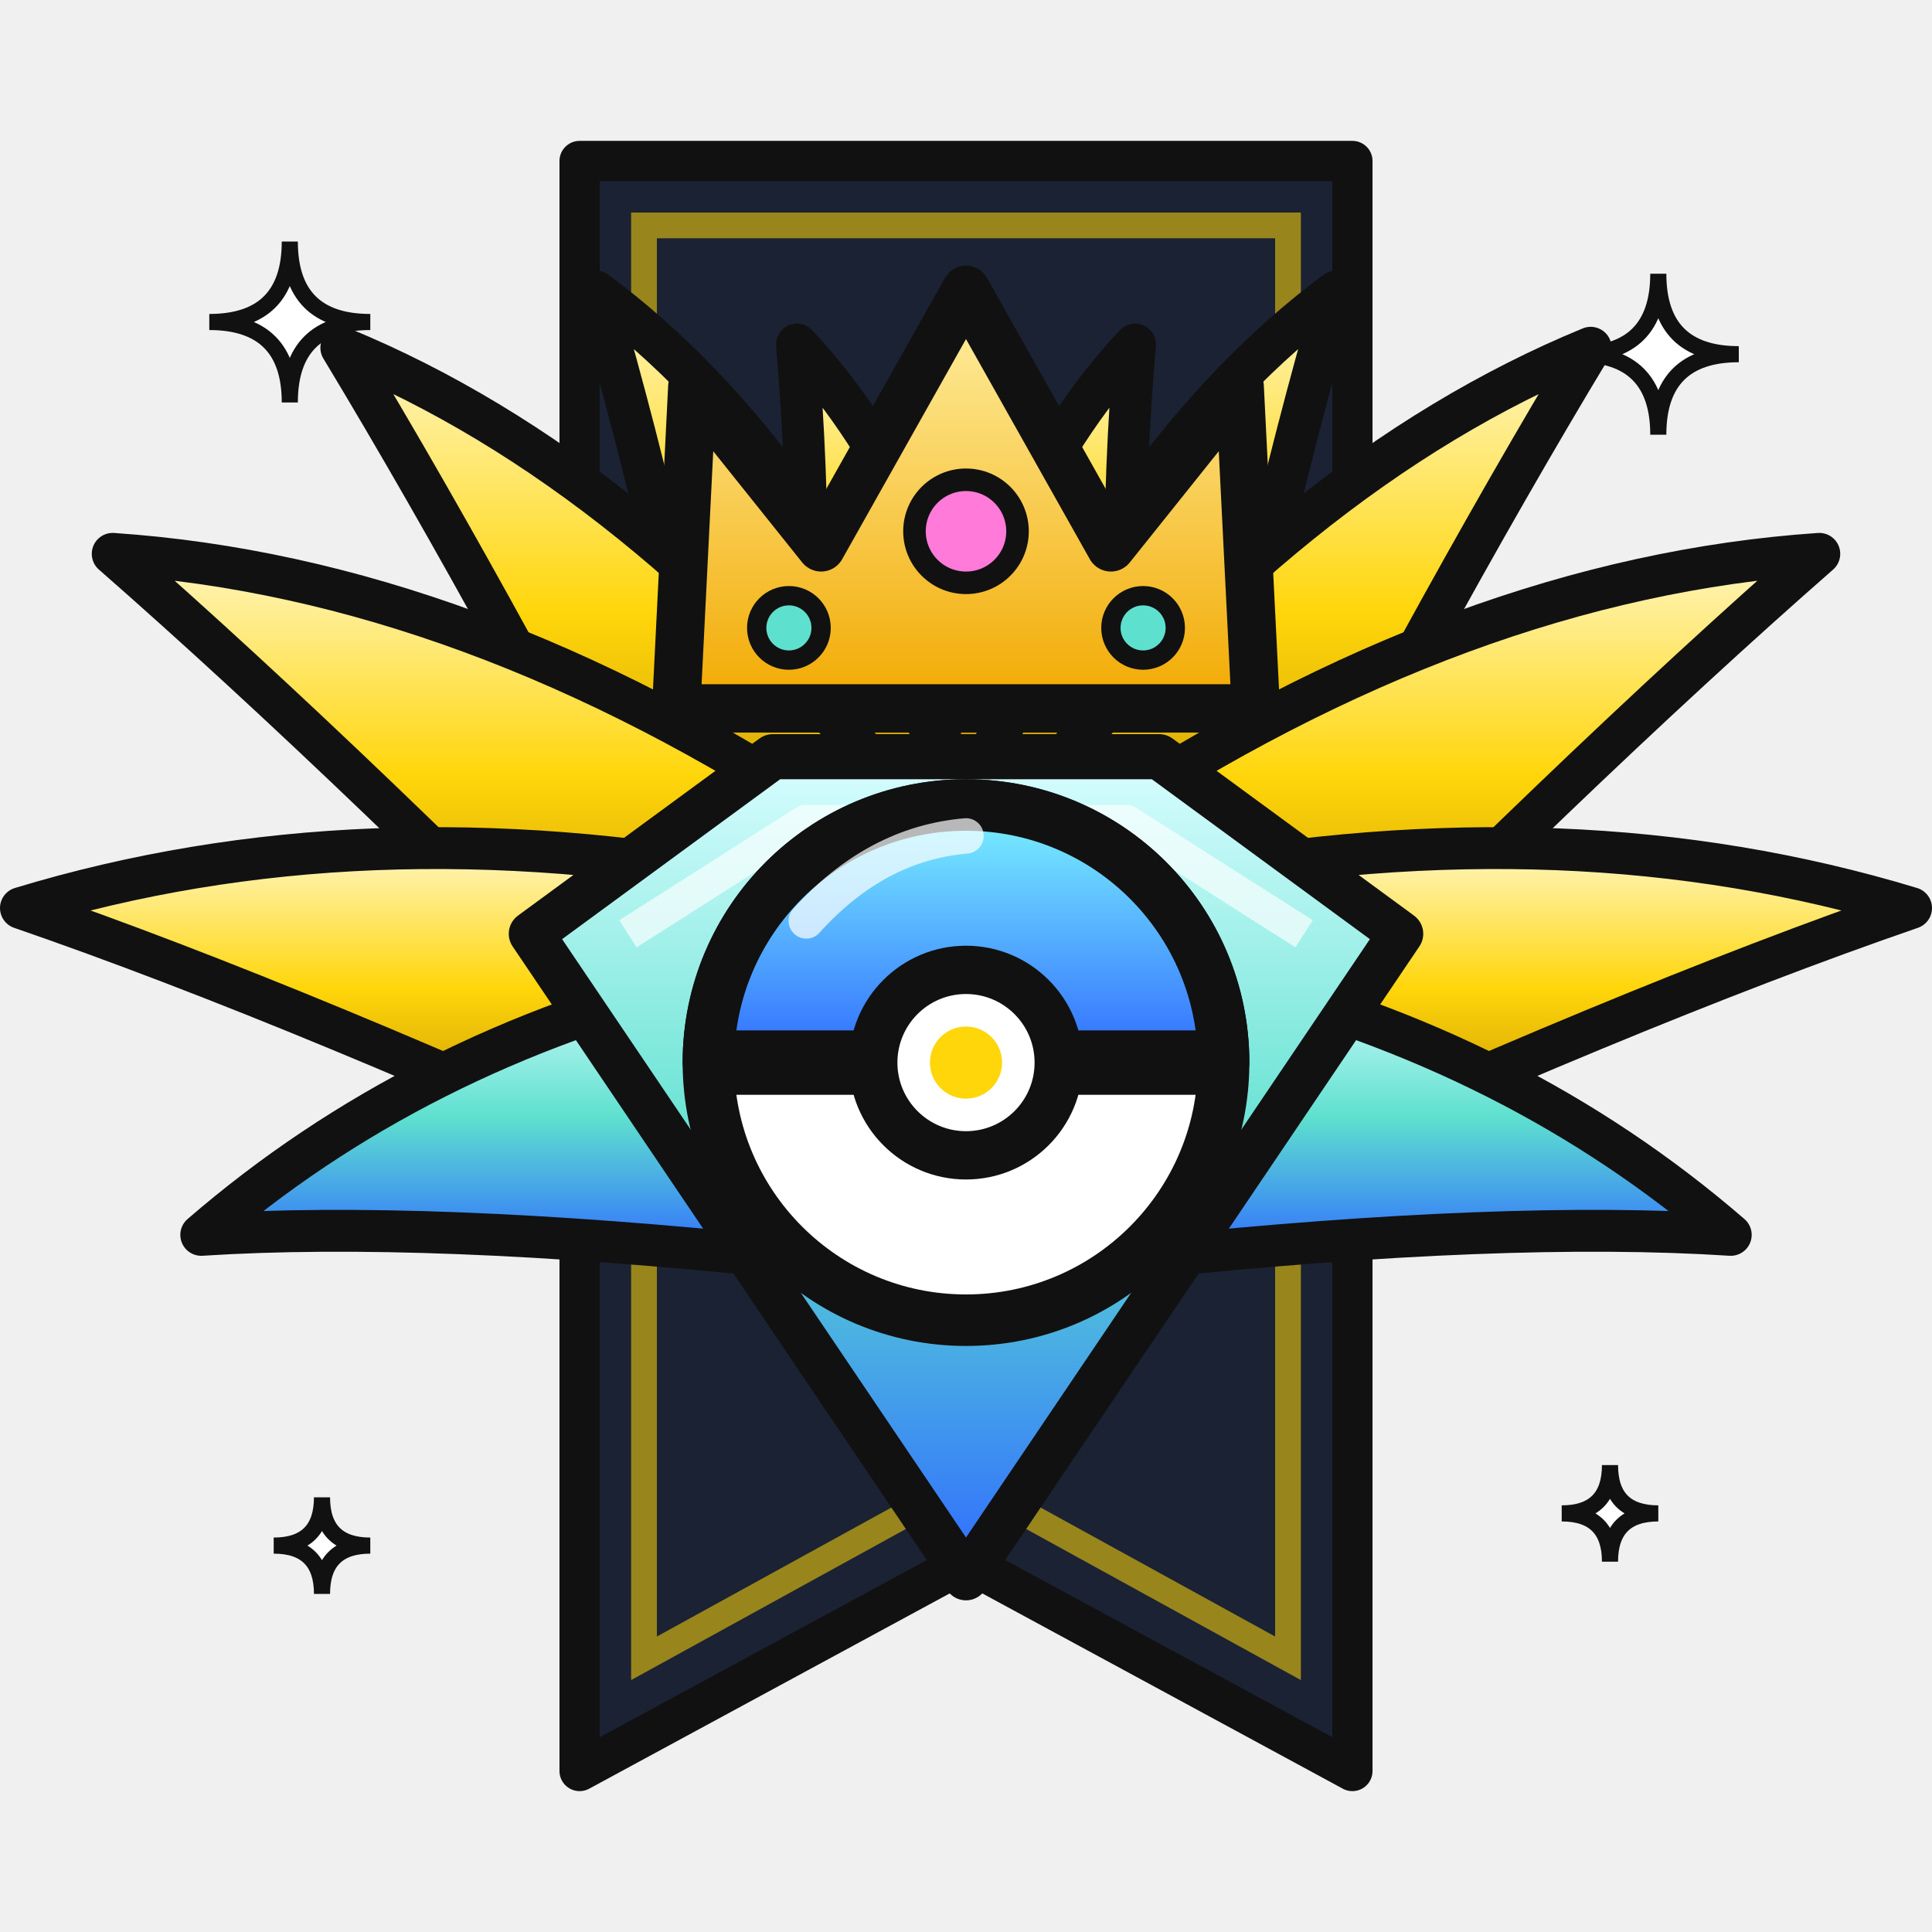
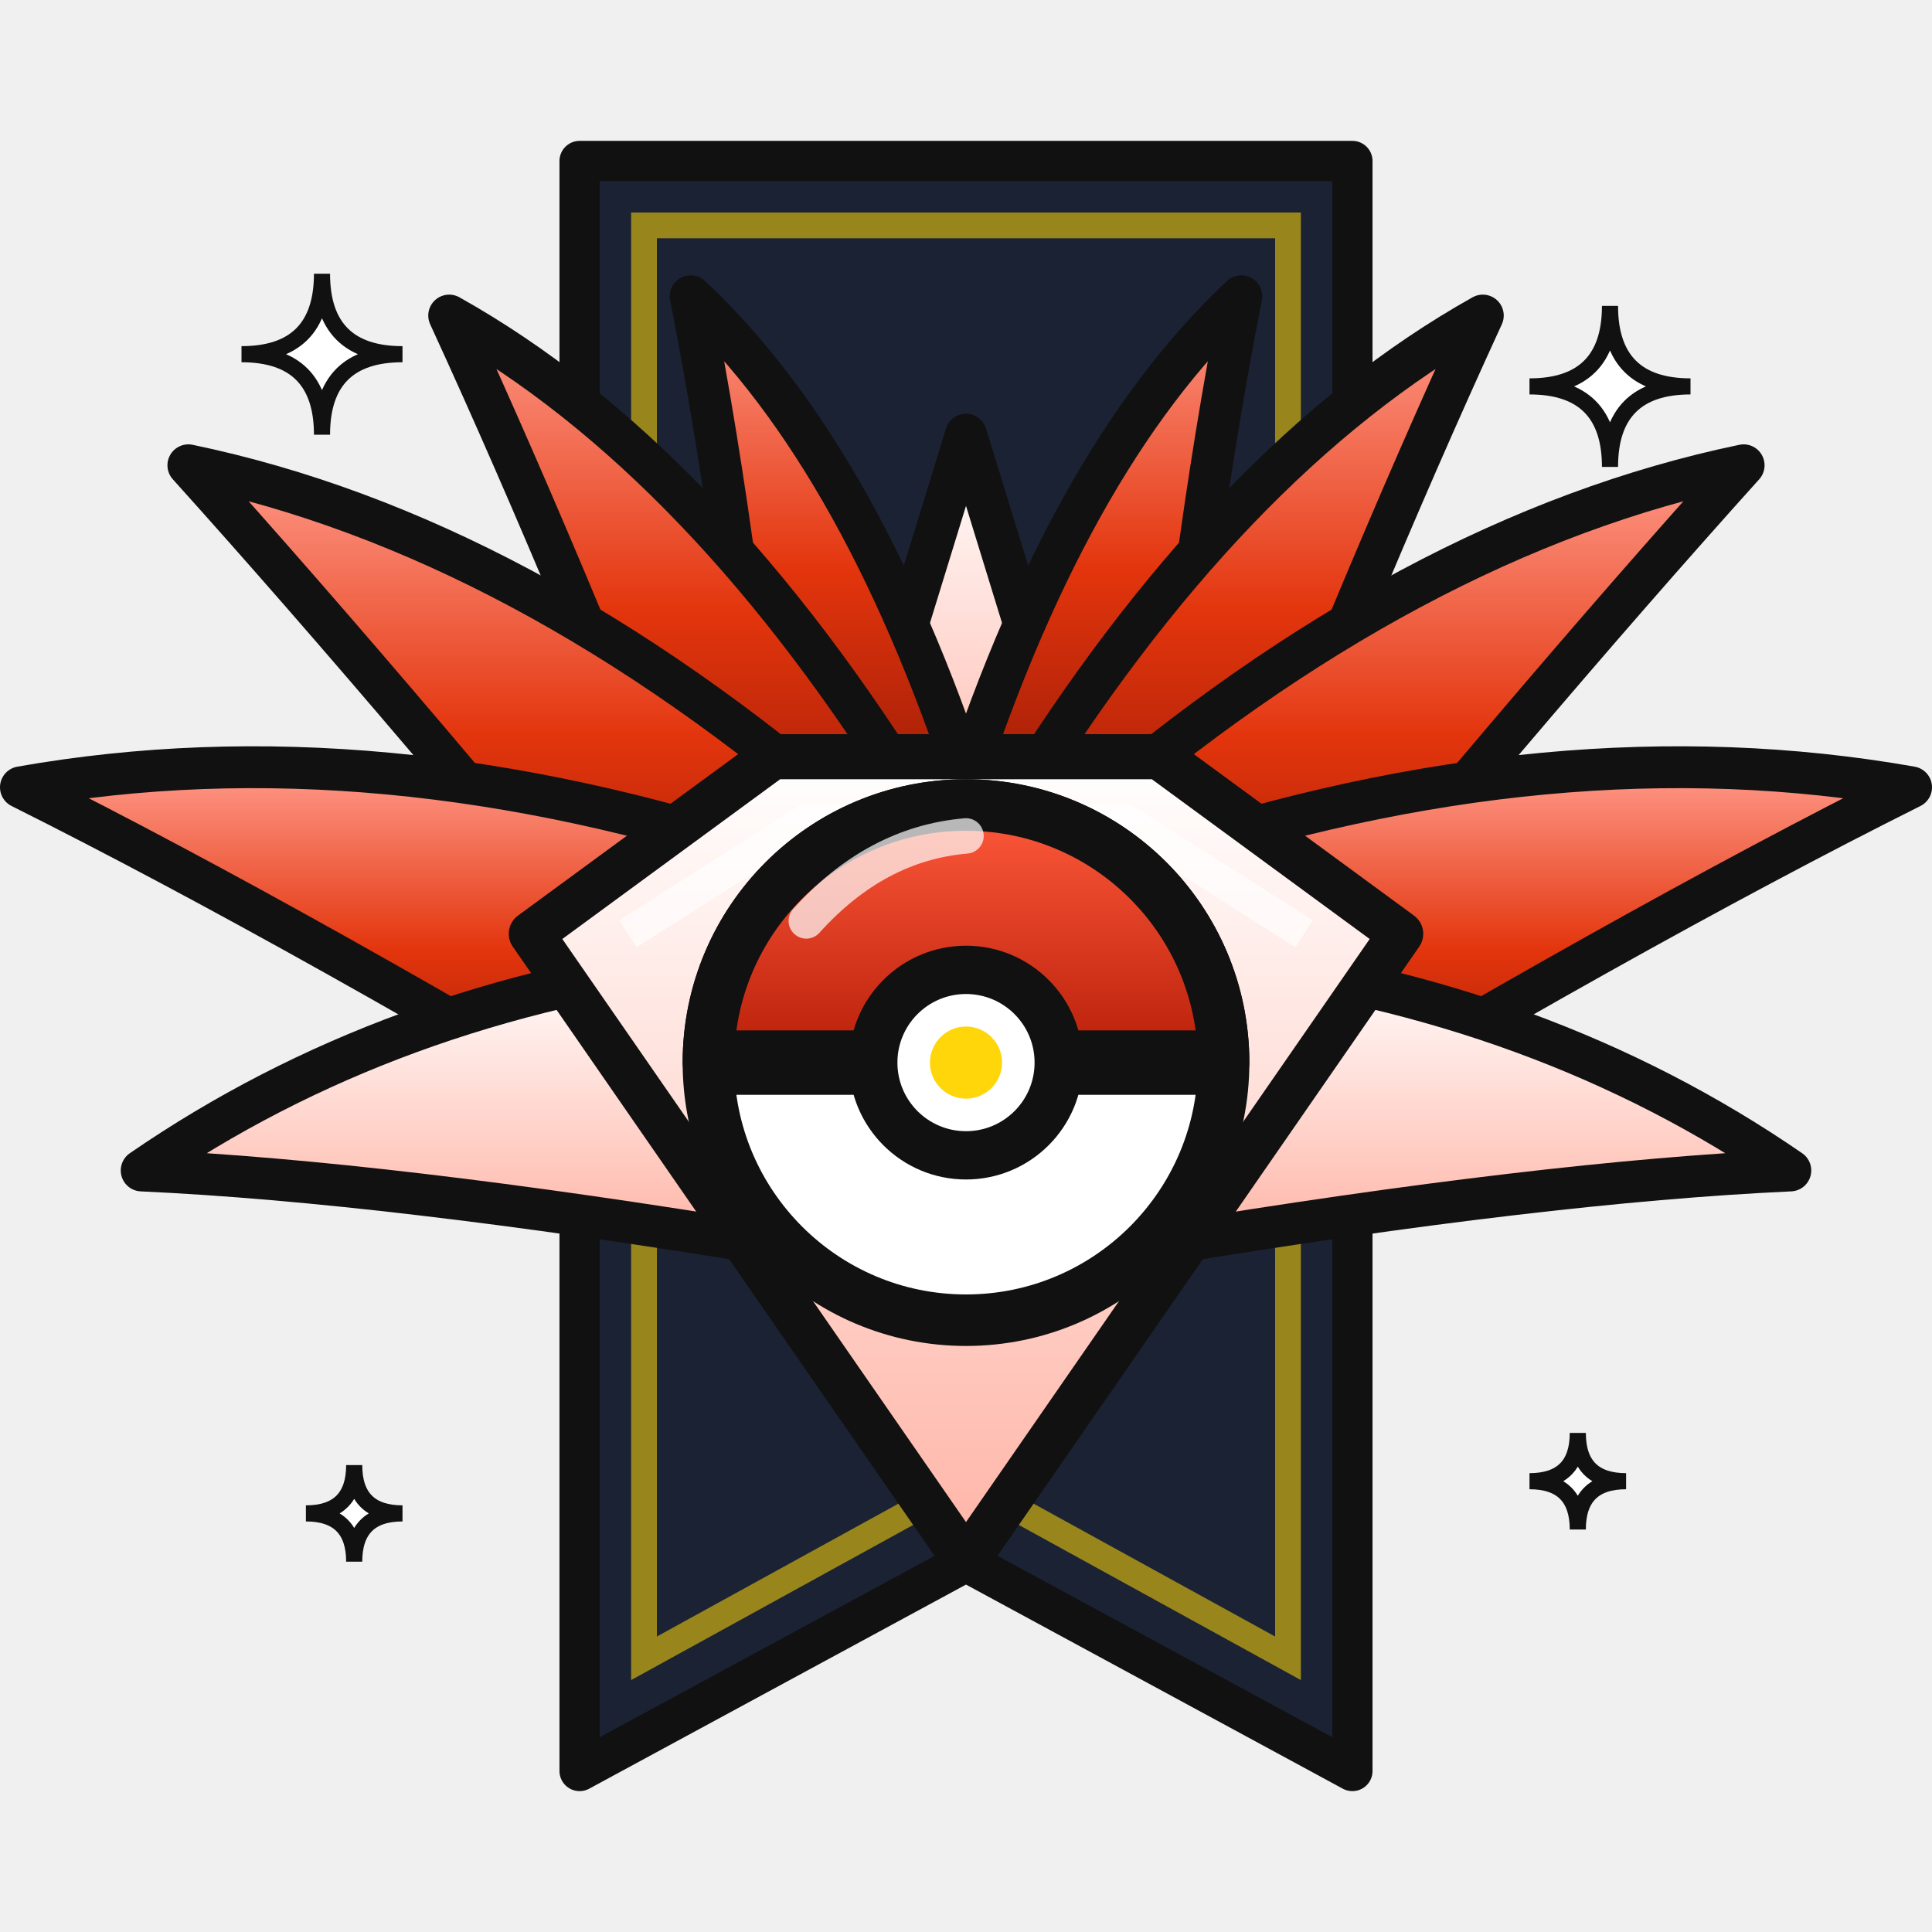
<svg xmlns="http://www.w3.org/2000/svg" viewBox="0 0 120 120" width="120" height="120">
  <defs>
    <linearGradient id="m5" x1="0" y1="0" x2="0" y2="1">
-       <stop offset="0" stop-color="#FFF6C2" />
-       <stop offset="0.4" stop-color="#FFD60A" />
-       <stop offset="1" stop-color="#A86E00" />
+       <stop offset="0" stop-color="#FF9A8A" />
+       <stop offset="0.45" stop-color="#E3350D" />
+       <stop offset="1" stop-color="#7E1003" />
    </linearGradient>
    <linearGradient id="i5" x1="0" y1="0" x2="0" y2="1">
-       <stop offset="0" stop-color="#D8FDFF" />
-       <stop offset="0.5" stop-color="#5EE0CF" />
-       <stop offset="1" stop-color="#2F6BFF" />
+       <stop offset="0" stop-color="#FFFFFF" />
+       <stop offset="1" stop-color="#FFB4A6" />
    </linearGradient>
    <linearGradient id="t5" x1="0" y1="0" x2="0" y2="1">
-       <stop offset="0" stop-color="#7CF5FF" />
-       <stop offset="1" stop-color="#2F6BFF" />
-     </linearGradient>
-     <linearGradient id="c5" x1="0" y1="0" x2="0" y2="1">
-       <stop offset="0" stop-color="#FFF1A6" />
-       <stop offset="1" stop-color="#F2A900" />
+       <stop offset="0" stop-color="#FF5A3C" />
+       <stop offset="1" stop-color="#B81E08" />
    </linearGradient>
  </defs>
  <path d="M36 10 H84 V110 L60 97 L36 110 Z" fill="#1B2233" stroke="#111111" stroke-width="2.5" stroke-linejoin="round" />
  <path d="M40 14 H80 V103 L60 92 L40 103 Z" fill="none" stroke="#FFD60A" stroke-opacity="0.55" stroke-width="1.6" />
-   <path d="M62.9 50.6 Q58.6 31.1 49.5 21.4 Q50.8 36.3 49.4 54.5 Z" fill="url(#m5)" stroke="#111111" stroke-width="2.6" stroke-linejoin="round" />
-   <path d="M57.1 50.6 Q61.4 31.1 70.5 21.4 Q69.2 36.3 70.6 54.5 Z" fill="url(#m5)" stroke="#111111" stroke-width="2.6" stroke-linejoin="round" />
-   <path d="M59.9 49.9 Q50.4 28.0 37.0 18.1 Q42.0 35.2 46.1 57.9 Z" fill="url(#m5)" stroke="#111111" stroke-width="2.6" stroke-linejoin="round" />
-   <path d="M60.1 49.9 Q69.6 28.0 83.0 18.1 Q78.0 35.2 73.9 57.9 Z" fill="url(#m5)" stroke="#111111" stroke-width="2.6" stroke-linejoin="round" />
-   <path d="M56.2 49.8 Q39.7 29.2 21.2 21.6 Q31.4 38.5 43.7 62.7 Z" fill="url(#m5)" stroke="#111111" stroke-width="2.6" stroke-linejoin="round" />
-   <path d="M63.8 49.8 Q80.3 29.2 98.8 21.6 Q88.6 38.5 76.3 62.7 Z" fill="url(#m5)" stroke="#111111" stroke-width="2.6" stroke-linejoin="round" />
-   <path d="M51.8 50.9 Q29.1 35.9 7.0 34.4 Q22.3 47.8 43.0 68.9 Z" fill="url(#m5)" stroke="#111111" stroke-width="2.6" stroke-linejoin="round" />
-   <path d="M68.2 50.9 Q90.9 35.9 113.0 34.4 Q97.7 47.8 77.0 68.9 Z" fill="url(#m5)" stroke="#111111" stroke-width="2.6" stroke-linejoin="round" />
-   <path d="M47.1 54.6 Q22.4 50.0 1.3 56.4 Q19.0 62.5 45.0 74.5 Z" fill="url(#m5)" stroke="#111111" stroke-width="2.6" stroke-linejoin="round" />
-   <path d="M72.9 54.6 Q97.6 50.0 118.7 56.4 Q101.0 62.5 75.0 74.5 Z" fill="url(#m5)" stroke="#111111" stroke-width="2.6" stroke-linejoin="round" />
-   <path d="M44.2 60.7 Q25.8 65.2 12.5 76.7 Q26.5 75.8 48.6 78.1 Z" fill="url(#i5)" stroke="#111111" stroke-width="2.6" stroke-linejoin="round" />
-   <path d="M75.8 60.7 Q94.2 65.2 107.5 76.7 Q93.5 75.8 71.4 78.1 Z" fill="url(#i5)" stroke="#111111" stroke-width="2.6" stroke-linejoin="round" />
-   <path d="M51 78 L60 96 L69 78 Z" fill="url(#i5)" stroke="#111111" stroke-width="2.6" stroke-linejoin="round" />
-   <path d="M33 58 L48 47 L72 47 L87 58 L60 98 Z" fill="url(#i5)" stroke="#111111" stroke-width="2.8" stroke-linejoin="round" />
+   <path d="M52 53 L60 27 L68 53 Z" fill="url(#i5)" stroke="#111111" stroke-width="2.6" stroke-linejoin="round" />
+   <path d="M60.7 50.4 Q53.8 28.6 42.9 18.4 Q46.2 35.2 47.9 56.1 Z" fill="url(#m5)" stroke="#111111" stroke-width="2.6" stroke-linejoin="round" />
+   <path d="M59.3 50.4 Q66.2 28.6 77.1 18.4 Q73.8 35.2 72.1 56.1 Z" fill="url(#m5)" stroke="#111111" stroke-width="2.6" stroke-linejoin="round" />
+   <path d="M57.1 50.1 Q43.8 28.5 27.9 19.6 Q35.9 37.0 44.9 60.4 Z" fill="url(#m5)" stroke="#111111" stroke-width="2.6" stroke-linejoin="round" />
+   <path d="M62.9 50.1 Q76.2 28.5 92.1 19.6 Q84.1 37.0 75.1 60.4 Z" fill="url(#m5)" stroke="#111111" stroke-width="2.6" stroke-linejoin="round" />
+   <path d="M52.9 50.9 Q32.4 33.2 11.7 28.9 Q25.3 44.0 43.4 66.2 Z" fill="url(#m5)" stroke="#111111" stroke-width="2.6" stroke-linejoin="round" />
+   <path d="M67.1 50.9 Q87.6 33.2 108.3 28.9 Q94.7 44.0 76.6 66.2 Z" fill="url(#m5)" stroke="#111111" stroke-width="2.6" stroke-linejoin="round" />
+   <path d="M48.4 53.3 Q23.4 45.0 1.3 48.9 Q18.9 57.7 44.2 72.9 Z" fill="url(#m5)" stroke="#111111" stroke-width="2.6" stroke-linejoin="round" />
+   <path d="M71.6 53.3 Q96.6 45.0 118.7 48.9 Q101.1 57.7 75.8 72.9 Z" fill="url(#m5)" stroke="#111111" stroke-width="2.6" stroke-linejoin="round" />
+   <path d="M44.6 59.6 Q24.2 62.1 8.8 72.7 Q24.1 73.4 47.8 77.3 Z" fill="url(#i5)" stroke="#111111" stroke-width="2.6" stroke-linejoin="round" />
+   <path d="M75.4 59.6 Q95.8 62.1 111.2 72.7 Q95.9 73.4 72.2 77.3 Z" fill="url(#i5)" stroke="#111111" stroke-width="2.6" stroke-linejoin="round" />
+   <path d="M52 78 L60 94 L68 78 Z" fill="url(#m5)" stroke="#111111" stroke-width="2.6" stroke-linejoin="round" />
+   <path d="M33 58 L48 47 L72 47 L87 58 L60 97 Z" fill="url(#i5)" stroke="#111111" stroke-width="2.8" stroke-linejoin="round" />
  <path d="M39 58 L50 51 L70 51 L81 58" fill="none" stroke="#FFFFFF" stroke-opacity="0.65" stroke-width="2" stroke-linejoin="round" />
  <g>
    <circle cx="60" cy="66" r="16" fill="#FFFFFF" stroke="#111111" stroke-width="3.2" />
    <path d="M44 66 A16 16 0 0 1 76 66 Z" fill="url(#t5)" stroke="#111111" stroke-width="3.2" stroke-linejoin="round" />
    <path d="M45 66 H75" stroke="#111111" stroke-width="4" />
    <circle cx="60" cy="66" r="5.76" fill="#FFFFFF" stroke="#111111" stroke-width="3" />
    <circle cx="60" cy="66" r="2.24" fill="#FFD60A" />
    <path d="M50.08 57.2 Q54.4 52.4 60 51.92" fill="none" stroke="#FFFFFF" stroke-opacity="0.7" stroke-width="2.2" stroke-linecap="round" />
  </g>
-   <path d="M42 44 L43 24 L51 34 L60 18 L69 34 L77 24 L78 44 Z" fill="url(#c5)" stroke="#111111" stroke-width="3" stroke-linejoin="round" />
-   <circle cx="60" cy="33" r="3.2" fill="#FF7AD9" stroke="#111111" stroke-width="1.4" />
-   <circle cx="49" cy="39" r="2" fill="#5EE0CF" stroke="#111111" stroke-width="1.2" />
-   <circle cx="71" cy="39" r="2" fill="#5EE0CF" stroke="#111111" stroke-width="1.2" />
-   <path d="M18 15 Q18 20 23 20 Q18 20 18 25 Q18 20 13 20 Q18 20 18 15 Z" fill="#FFFFFF" stroke="#111111" stroke-width="1" />
-   <path d="M103 17 Q103 22 108 22 Q103 22 103 27 Q103 22 98 22 Q103 22 103 17 Z" fill="#FFFFFF" stroke="#111111" stroke-width="1" />
-   <path d="M20 93 Q20 96 23 96 Q20 96 20 99 Q20 96 17 96 Q20 96 20 93 Z" fill="#FFFFFF" stroke="#111111" stroke-width="1" />
-   <path d="M100 91 Q100 94 103 94 Q100 94 100 97 Q100 94 97 94 Q100 94 100 91 Z" fill="#FFFFFF" stroke="#111111" stroke-width="1" />
+   <path d="M20 17 Q20 22 25 22 Q20 22 20 27 Q20 22 15 22 Q20 22 20 17 Z" fill="#FFFFFF" stroke="#111111" stroke-width="1" />
+   <path d="M100 19 Q100 24 105 24 Q100 24 100 29 Q100 24 95 24 Q100 24 100 19 Z" fill="#FFFFFF" stroke="#111111" stroke-width="1" />
+   <path d="M98 89 Q98 92 101 92 Q98 92 98 95 Q98 92 95 92 Q98 92 98 89 Z" fill="#FFFFFF" stroke="#111111" stroke-width="1" />
+   <path d="M22 91 Q22 94 25 94 Q22 94 22 97 Q22 94 19 94 Q22 94 22 91 Z" fill="#FFFFFF" stroke="#111111" stroke-width="1" />
</svg>
